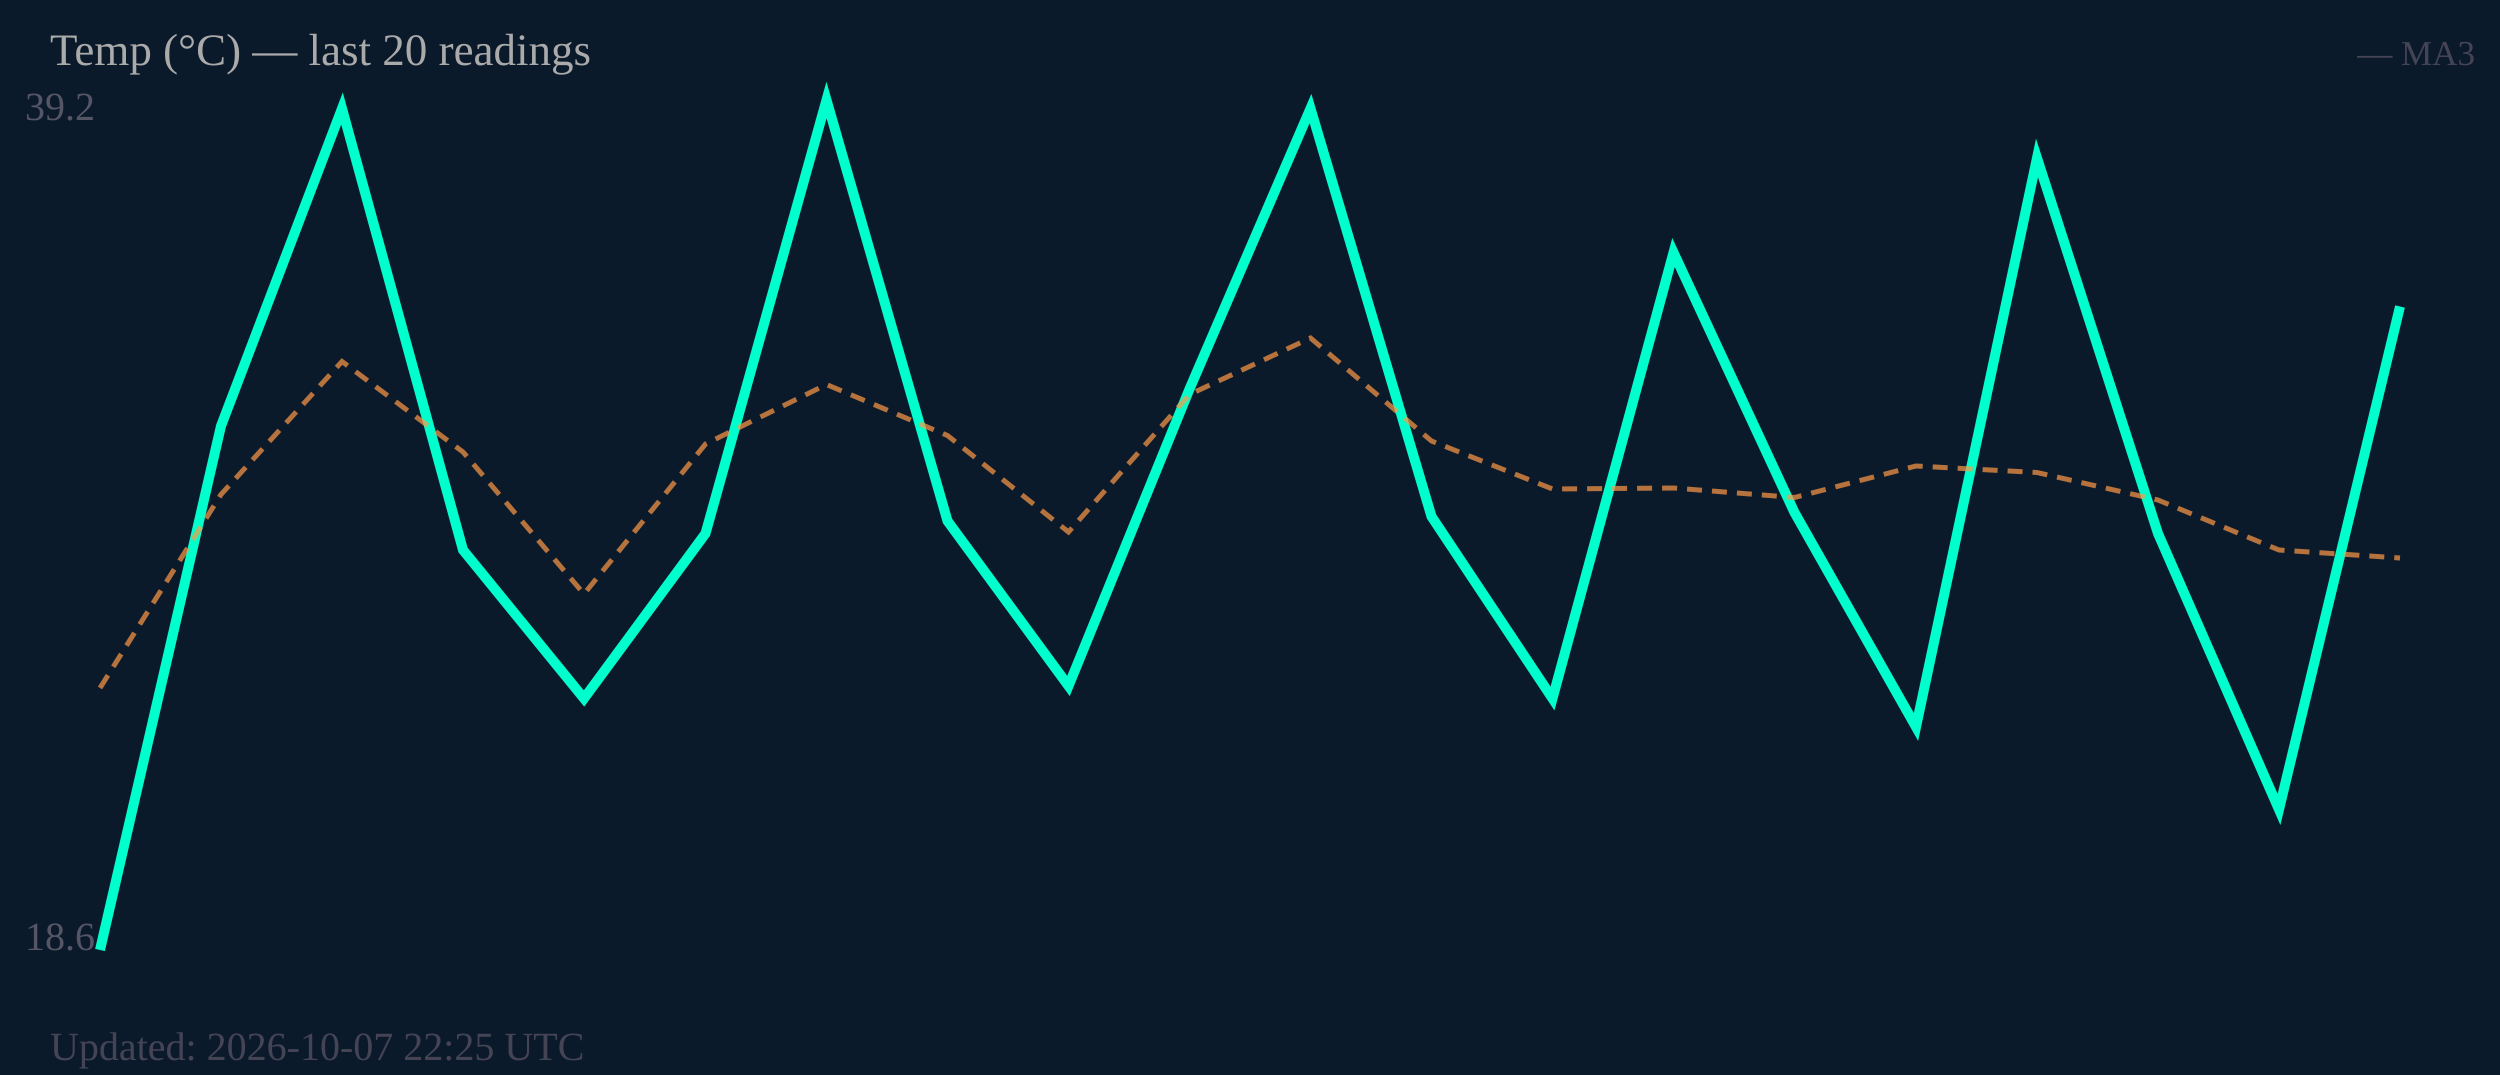
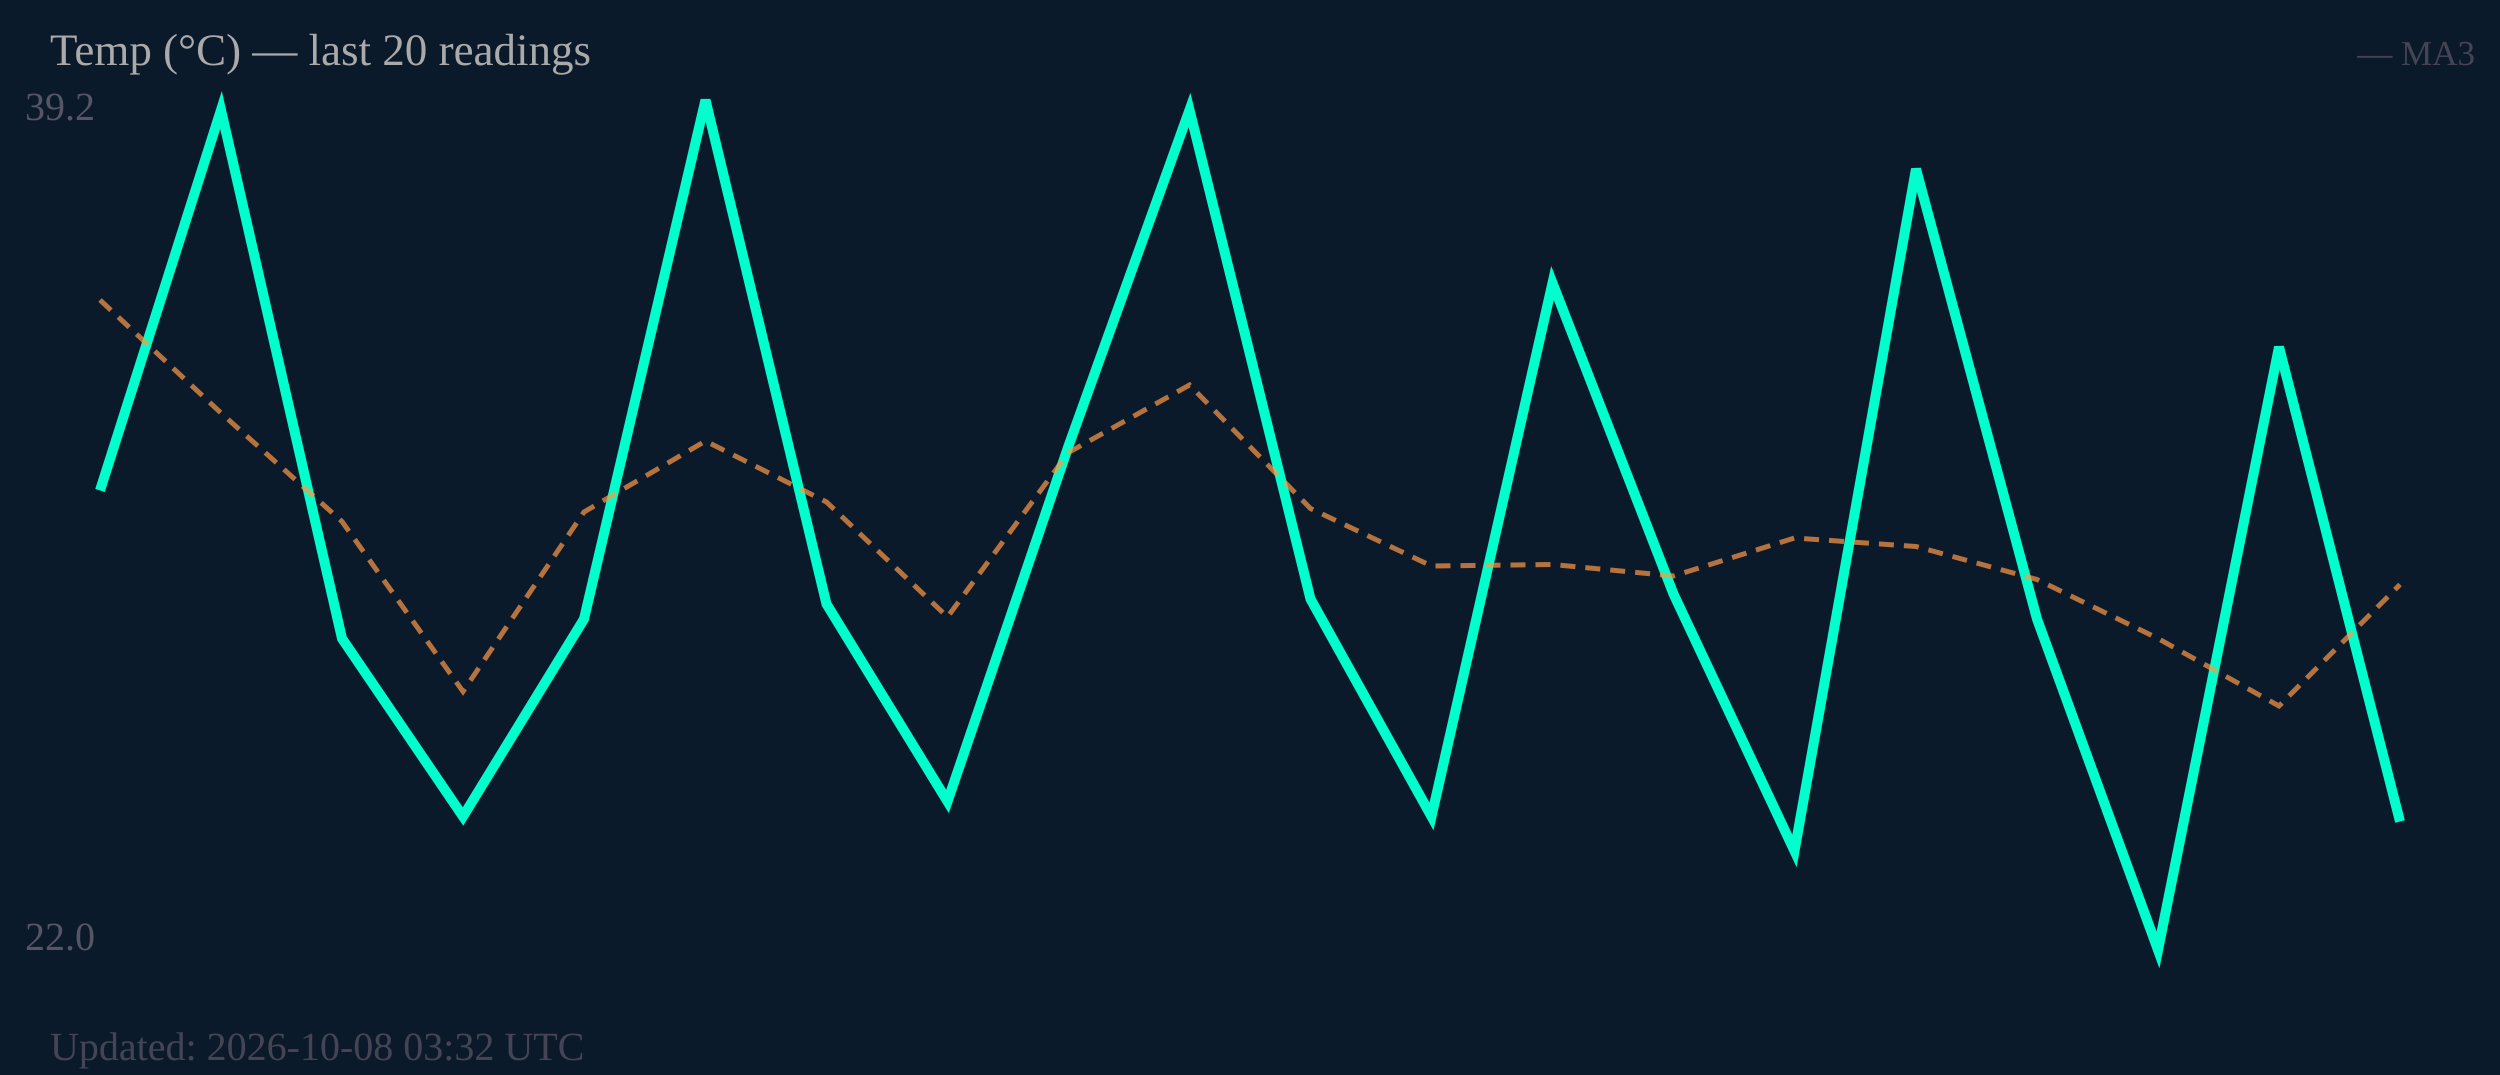
<svg xmlns="http://www.w3.org/2000/svg" width="500" height="215" viewBox="0 0 500 215">
  <rect width="500" height="215" fill="#0b1a2a" />
  <text x="5" y="24" font-size="8" fill="#556">39.2</text>
-   <text x="5" y="190" font-size="8" fill="#556">18.6</text>
-   <polyline fill="none" stroke="#00ffcc" stroke-width="2" points="20.0,190.0 44.2,85.2 68.4,21.7 92.6,110.0 116.8,139.7 141.1,106.7 165.3,20.0 189.5,104.2 213.7,137.2 237.9,77.8 262.1,21.7 286.3,103.3 310.5,139.7 334.7,50.5 358.9,102.5 383.2,145.4 407.4,31.6 431.6,106.7 455.8,161.9 480.0,61.3" />
-   <polyline fill="none" stroke="#ff9944" stroke-width="1" stroke-dasharray="3,2" opacity="0.7" points="20.0,137.6 44.2,98.9 68.4,72.3 92.6,90.4 116.8,118.8 141.1,88.8 165.3,76.9 189.5,87.1 213.7,106.4 237.9,78.9 262.1,67.6 286.3,88.2 310.5,97.8 334.7,97.6 358.9,99.5 383.2,93.2 407.4,94.5 431.6,100.0 455.8,110.0 480.0,111.6" />
+   <text x="5" y="190" font-size="8" fill="#556">22.0</text>
+   <polyline fill="none" stroke="#00ffcc" stroke-width="2" points="20.0,98.1 44.2,22.0 68.4,127.7 92.6,163.3 116.8,123.8 141.1,20.0 165.3,120.8 189.5,160.3 213.7,89.2 237.9,22.0 262.1,119.8 286.3,163.3 310.5,56.6 334.7,118.8 358.9,170.2 383.2,33.8 407.4,123.8 431.6,190.0 455.8,69.4 480.0,164.3" />
+   <polyline fill="none" stroke="#ff9944" stroke-width="1" stroke-dasharray="3,2" opacity="0.7" points="20.0,60.0 44.2,82.6 68.4,104.3 92.6,138.3 116.8,102.4 141.1,88.2 165.3,100.4 189.5,123.4 213.7,90.5 237.9,77.0 262.1,101.7 286.3,113.2 310.5,112.9 334.7,115.2 358.9,107.6 383.2,109.3 407.4,115.9 431.6,127.7 455.8,141.2 480.0,116.9" />
  <text x="10" y="13" font-size="9" fill="#aaa">Temp (°C) — last 20 readings</text>
  <text x="495" y="13" font-size="7" fill="#445" text-anchor="end">— MA3</text>
-   <text x="10" y="212" font-size="8" fill="#445">Updated: 2026-10-07 22:25 UTC</text>
+   <text x="10" y="212" font-size="8" fill="#445">Updated: 2026-10-08 03:32 UTC</text>
</svg>
